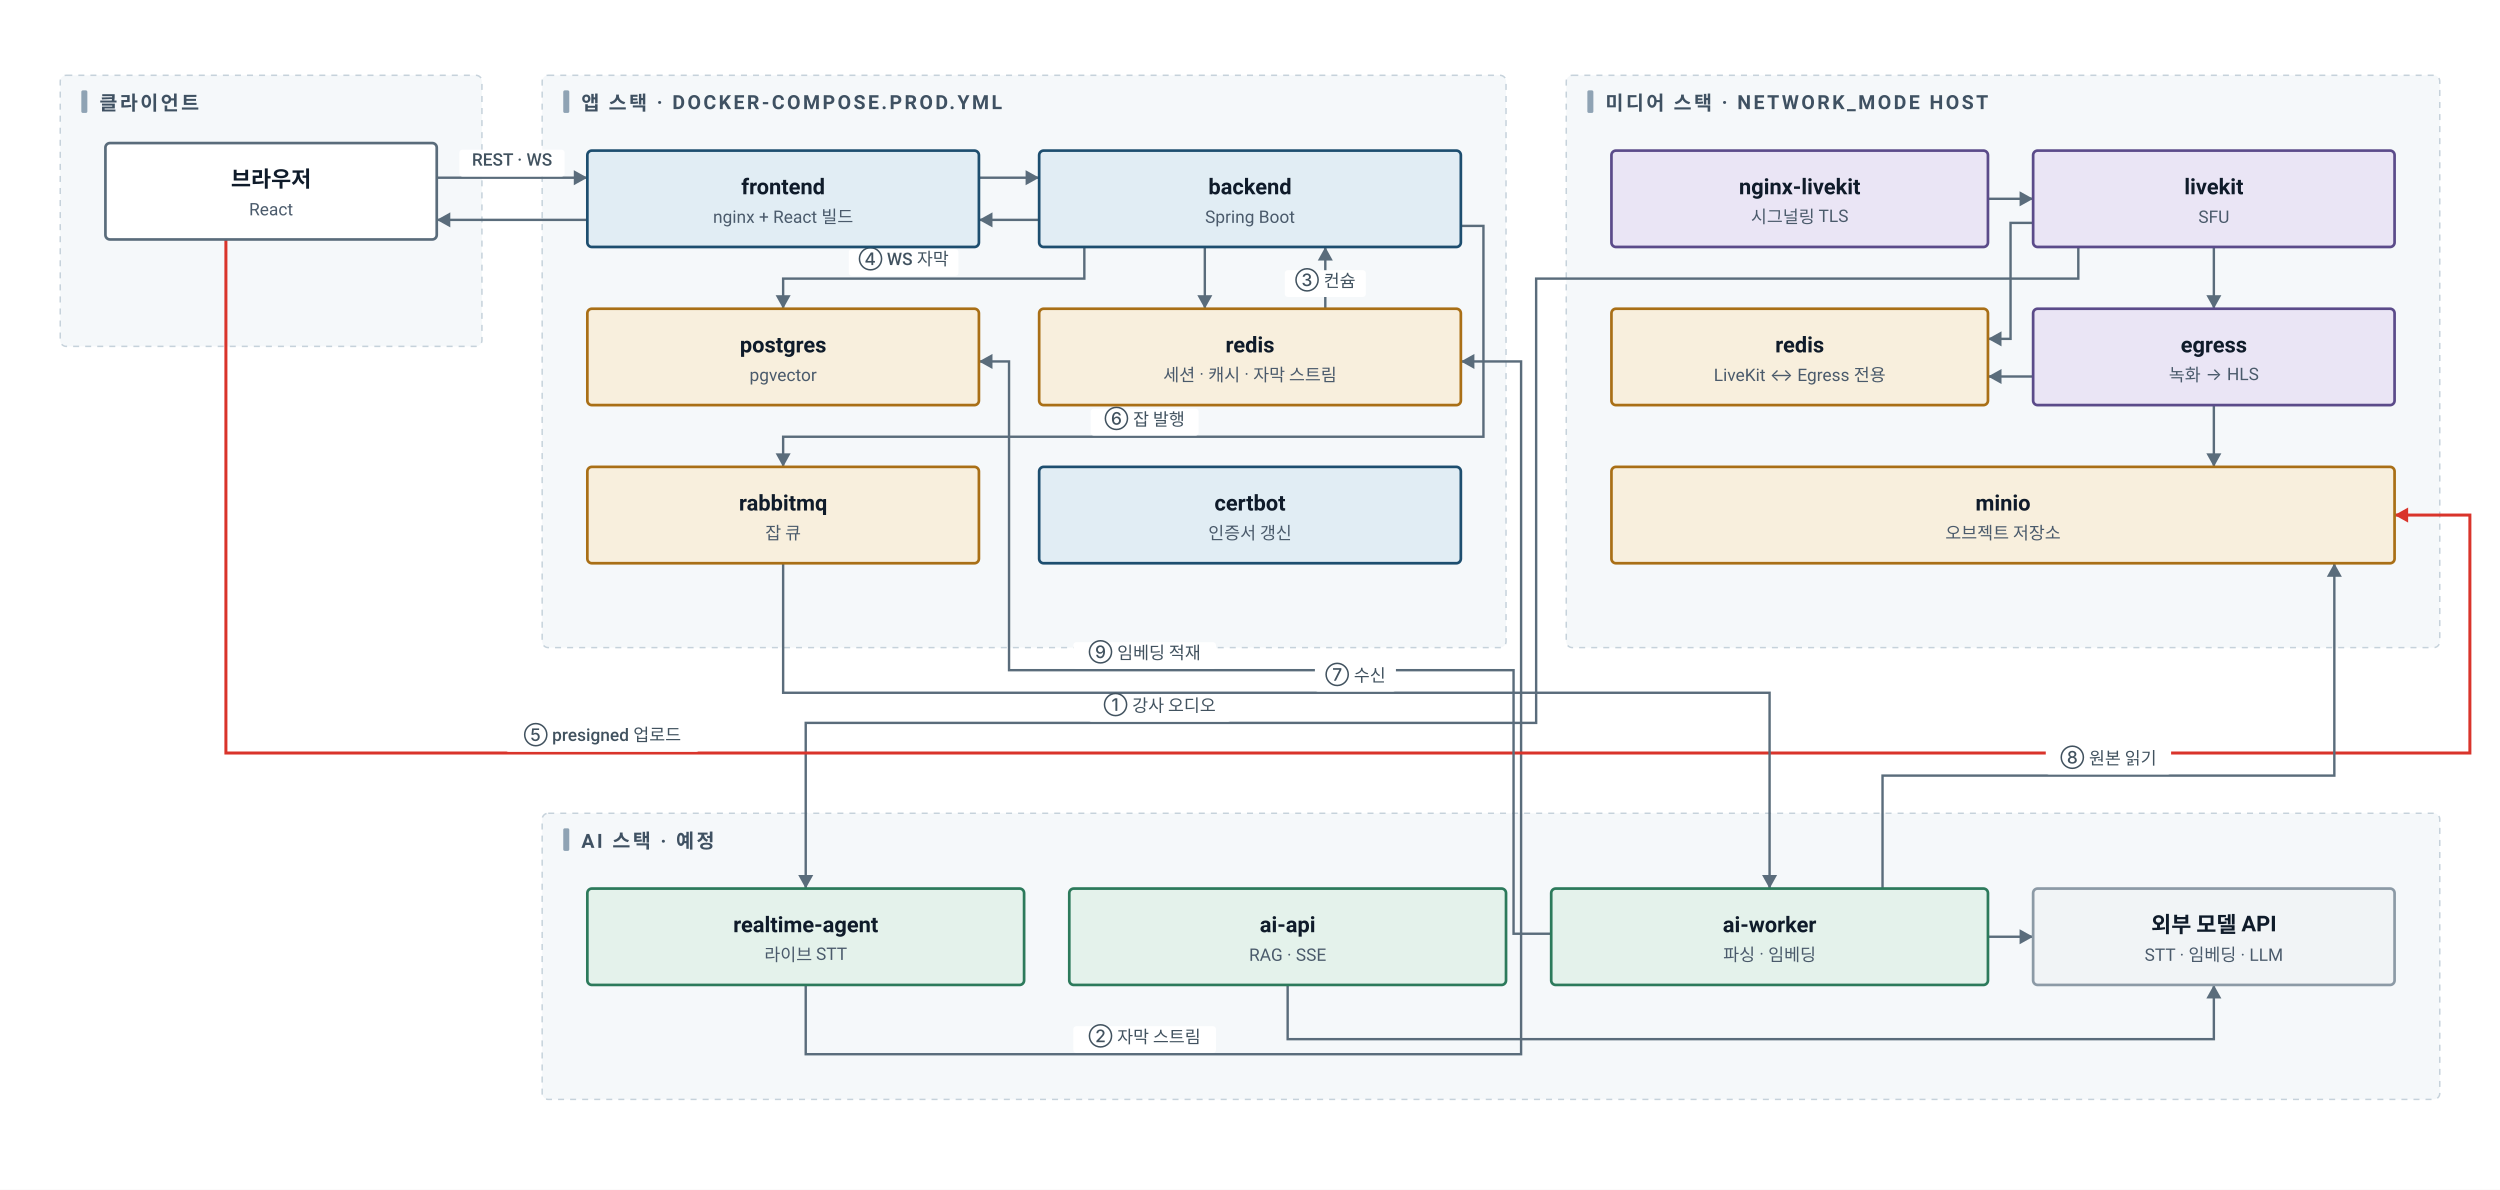
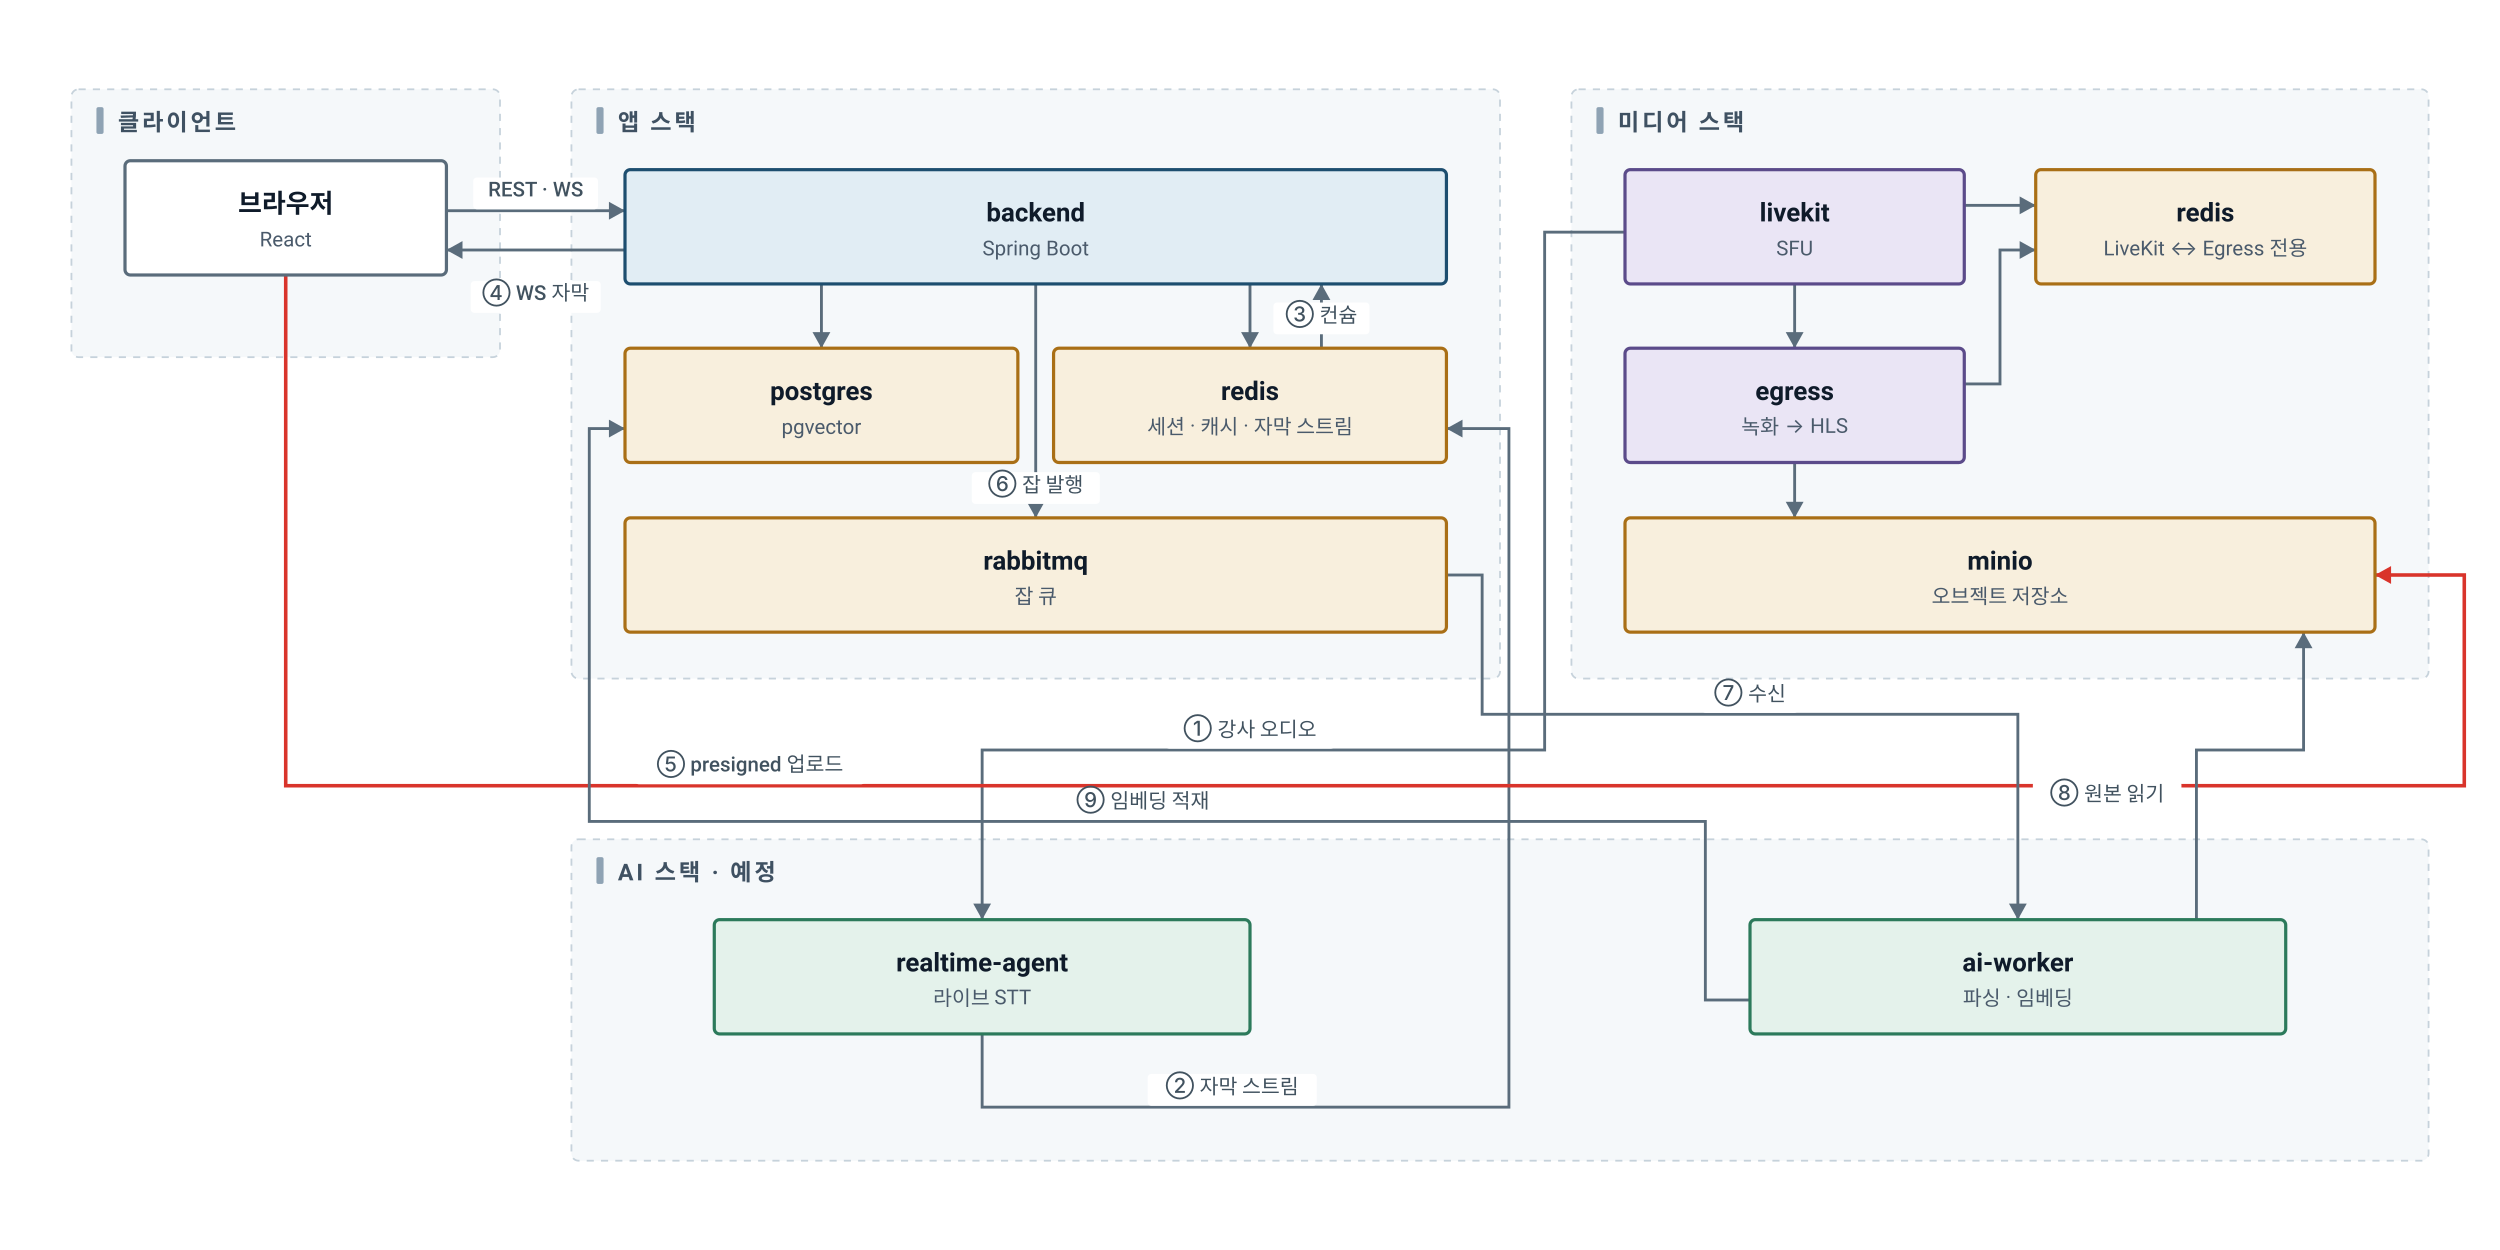
- <svg xmlns="http://www.w3.org/2000/svg" viewBox="0 0 1660 790" width="1660" height="790" role="img">
+ <svg xmlns="http://www.w3.org/2000/svg" viewBox="0 0 1400 700" width="1400" height="700" role="img">
  <style>text{font-family:system-ui,-apple-system,"Segoe UI",Roboto,"Malgun Gothic","Apple SD Gothic Neo","Noto Sans KR",sans-serif}</style>
  <rect width="100%" height="100%" fill="#FFFFFF" />
-   <rect x="40" y="50" width="280" height="180" rx="4" fill="#F5F8FA" stroke="#C6D2DB" stroke-width="1" stroke-dasharray="4 4" />
+   <rect x="40" y="50" width="240" height="150" rx="4" fill="#F5F8FA" stroke="#C6D2DB" stroke-width="1" stroke-dasharray="4 4" />
  <rect x="54" y="60" width="4" height="15" rx="1" fill="#8FA3B4" />
  <text x="66" y="73" font-size="13" font-weight="700" fill="#3F5162" letter-spacing="1.6">클라이언트</text>
-   <rect x="360" y="50" width="640" height="380" rx="4" fill="#F5F8FA" stroke="#C6D2DB" stroke-width="1" stroke-dasharray="4 4" />
-   <rect x="374" y="60" width="4" height="15" rx="1" fill="#8FA3B4" />
-   <text x="386" y="73" font-size="13" font-weight="700" fill="#3F5162" letter-spacing="1.6">앱 스택 · DOCKER-COMPOSE.PROD.YML</text>
-   <rect x="1040" y="50" width="580" height="380" rx="4" fill="#F5F8FA" stroke="#C6D2DB" stroke-width="1" stroke-dasharray="4 4" />
-   <rect x="1054" y="60" width="4" height="15" rx="1" fill="#8FA3B4" />
-   <text x="1066" y="73" font-size="13" font-weight="700" fill="#3F5162" letter-spacing="1.6">미디어 스택 · NETWORK_MODE HOST</text>
-   <rect x="360" y="540" width="1260" height="190" rx="4" fill="#F5F8FA" stroke="#C6D2DB" stroke-width="1" stroke-dasharray="4 4" />
-   <rect x="374" y="550" width="4" height="15" rx="1" fill="#8FA3B4" />
-   <text x="386" y="563" font-size="13" font-weight="700" fill="#3F5162" letter-spacing="1.6">AI 스택 · 예정</text>
-   <path d="M290,118 H390" fill="none" stroke="#5A6C7B" stroke-width="1.6" />
-   <path d="M390,118 l-9,-5 l0,10 z" fill="#5A6C7B" />
-   <path d="M650,118 H690" fill="none" stroke="#5A6C7B" stroke-width="1.6" />
-   <path d="M690,118 l-9,-5 l0,10 z" fill="#5A6C7B" />
-   <path d="M720,164 V185 H520 V205" fill="none" stroke="#5A6C7B" stroke-width="1.6" />
-   <path d="M520,205 l-5,-9 l10,0 z" fill="#5A6C7B" />
-   <path d="M800,164 V205" fill="none" stroke="#5A6C7B" stroke-width="1.6" />
-   <path d="M800,205 l-5,-9 l10,0 z" fill="#5A6C7B" />
-   <path d="M1320,132 H1350" fill="none" stroke="#5A6C7B" stroke-width="1.6" />
-   <path d="M1350,132 l-9,-5 l0,10 z" fill="#5A6C7B" />
-   <path d="M1350,148 H1335 V225 H1320" fill="none" stroke="#5A6C7B" stroke-width="1.6" />
-   <path d="M1320,225 l9,-5 l0,10 z" fill="#5A6C7B" />
-   <path d="M1350,250 H1320" fill="none" stroke="#5A6C7B" stroke-width="1.6" />
-   <path d="M1320,250 l9,-5 l0,10 z" fill="#5A6C7B" />
-   <path d="M1470,164 V205" fill="none" stroke="#5A6C7B" stroke-width="1.6" />
-   <path d="M1470,205 l-5,-9 l10,0 z" fill="#5A6C7B" />
-   <path d="M1470,269 V310" fill="none" stroke="#5A6C7B" stroke-width="1.6" />
-   <path d="M1470,310 l-5,-9 l10,0 z" fill="#5A6C7B" />
-   <path d="M1380,164 V185 H1020 V480 H535 V590" fill="none" stroke="#5A6C7B" stroke-width="1.6" />
-   <path d="M535,590 l-5,-9 l10,0 z" fill="#5A6C7B" />
-   <path d="M535,654 V700 H1010 V240 H970" fill="none" stroke="#5A6C7B" stroke-width="1.6" />
-   <path d="M970,240 l9,-5 l0,10 z" fill="#5A6C7B" />
-   <path d="M880,205 V164" fill="none" stroke="#5A6C7B" stroke-width="1.6" />
-   <path d="M880,164 l-5,9 l10,0 z" fill="#5A6C7B" />
-   <path d="M690,146 H650" fill="none" stroke="#5A6C7B" stroke-width="1.6" />
-   <path d="M650,146 l9,-5 l0,10 z" fill="#5A6C7B" />
-   <path d="M390,146 H290" fill="none" stroke="#5A6C7B" stroke-width="1.6" />
-   <path d="M290,146 l9,-5 l0,10 z" fill="#5A6C7B" />
-   <path d="M150,159 V500 H1640 V342 H1590" fill="none" stroke="#D9342B" stroke-width="2" />
-   <path d="M1590,342 l9,-5 l0,10 z" fill="#D9342B" />
-   <path d="M970,150 H985 V290 H520 V310" fill="none" stroke="#5A6C7B" stroke-width="1.6" />
-   <path d="M520,310 l-5,-9 l10,0 z" fill="#5A6C7B" />
-   <path d="M520,374 V460 H1175 V590" fill="none" stroke="#5A6C7B" stroke-width="1.6" />
-   <path d="M1175,590 l-5,-9 l10,0 z" fill="#5A6C7B" />
-   <path d="M1250,590 V515 H1550 V374" fill="none" stroke="#5A6C7B" stroke-width="1.6" />
-   <path d="M1550,374 l-5,9 l10,0 z" fill="#5A6C7B" />
-   <path d="M1030,620 H1005 V445 H670 V240 H650" fill="none" stroke="#5A6C7B" stroke-width="1.6" />
-   <path d="M650,240 l9,-5 l0,10 z" fill="#5A6C7B" />
-   <path d="M855,654 V690 H1470 V654" fill="none" stroke="#5A6C7B" stroke-width="1.6" />
-   <path d="M1470,654 l-5,9 l10,0 z" fill="#5A6C7B" />
-   <path d="M1320,622 H1350" fill="none" stroke="#5A6C7B" stroke-width="1.6" />
-   <path d="M1350,622 l-9,-5 l0,10 z" fill="#5A6C7B" />
-   <rect x="305.0" y="99.4" width="69.9" height="17.8" fill="#FFFFFF" rx="2" />
-   <text x="340" y="110" text-anchor="middle" font-size="11.5" fill="#41525F" font-weight="500">REST · WS</text>
-   <rect x="722.7" y="461.4" width="94.7" height="17.8" fill="#FFFFFF" rx="2" />
-   <text x="770" y="472" text-anchor="middle" font-size="11.5" fill="#41525F" font-weight="500">① 강사 오디오</text>
-   <rect x="712.7" y="681.4" width="94.7" height="17.8" fill="#FFFFFF" rx="2" />
-   <text x="760" y="692" text-anchor="middle" font-size="11.5" fill="#41525F" font-weight="500">② 자막 스트림</text>
-   <rect x="853.1" y="179.4" width="53.8" height="17.8" fill="#FFFFFF" rx="2" />
-   <text x="880" y="190" text-anchor="middle" font-size="11.5" fill="#41525F" font-weight="500">③ 컨슘</text>
-   <rect x="563.6" y="165.4" width="72.8" height="17.8" fill="#FFFFFF" rx="2" />
-   <text x="600" y="176" text-anchor="middle" font-size="11.5" fill="#41525F" font-weight="500">④ WS 자막</text>
-   <rect x="335.7" y="481.4" width="128.6" height="17.8" fill="#FFFFFF" rx="2" />
-   <text x="400" y="492" text-anchor="middle" font-size="11.5" fill="#41525F" font-weight="500">⑤ presigned 업로드</text>
-   <rect x="724.2" y="271.4" width="71.7" height="17.8" fill="#FFFFFF" rx="2" />
-   <text x="760" y="282" text-anchor="middle" font-size="11.5" fill="#41525F" font-weight="500">⑥ 잡 발행</text>
-   <rect x="873.1" y="441.4" width="53.8" height="17.8" fill="#FFFFFF" rx="2" />
-   <text x="900" y="452" text-anchor="middle" font-size="11.5" fill="#41525F" font-weight="500">⑦ 수신</text>
-   <rect x="1358.4" y="496.4" width="83.2" height="17.8" fill="#FFFFFF" rx="2" />
-   <text x="1400" y="507" text-anchor="middle" font-size="11.5" fill="#41525F" font-weight="500">⑧ 원본 읽기</text>
-   <rect x="712.7" y="426.4" width="94.7" height="17.8" fill="#FFFFFF" rx="2" />
-   <text x="760" y="437" text-anchor="middle" font-size="11.5" fill="#41525F" font-weight="500">⑨ 임베딩 적재</text>
-   <rect x="70" y="95" width="220" height="64" rx="3" fill="#FFFFFF" stroke="#5A6C7B" stroke-width="1.8" />
-   <text x="180.0" y="124.0" text-anchor="middle" font-size="14.5" font-weight="650" fill="#0F1B2A">브라우저</text>
-   <text x="180.0" y="143.0" text-anchor="middle" font-size="11.5" fill="#4A5A6B">React</text>
-   <rect x="390" y="100" width="260" height="64" rx="3" fill="#E1EDF4" stroke="#1D4E6F" stroke-width="1.8" />
-   <text x="520.0" y="129.0" text-anchor="middle" font-size="14.5" font-weight="650" fill="#0F1B2A">frontend</text>
-   <text x="520.0" y="148.0" text-anchor="middle" font-size="11.5" fill="#4A5A6B">nginx + React 빌드</text>
-   <rect x="690" y="100" width="280" height="64" rx="3" fill="#E1EDF4" stroke="#1D4E6F" stroke-width="1.8" />
-   <text x="830.0" y="129.0" text-anchor="middle" font-size="14.5" font-weight="650" fill="#0F1B2A">backend</text>
-   <text x="830.0" y="148.0" text-anchor="middle" font-size="11.5" fill="#4A5A6B">Spring Boot</text>
-   <rect x="390" y="205" width="260" height="64" rx="3" fill="#F8EFDD" stroke="#A96F16" stroke-width="1.8" />
-   <text x="520.0" y="234.0" text-anchor="middle" font-size="14.5" font-weight="650" fill="#0F1B2A">postgres</text>
-   <text x="520.0" y="253.0" text-anchor="middle" font-size="11.5" fill="#4A5A6B">pgvector</text>
-   <rect x="690" y="205" width="280" height="64" rx="3" fill="#F8EFDD" stroke="#A96F16" stroke-width="1.8" />
-   <text x="830.0" y="234.0" text-anchor="middle" font-size="14.5" font-weight="650" fill="#0F1B2A">redis</text>
-   <text x="830.0" y="253.0" text-anchor="middle" font-size="11.5" fill="#4A5A6B">세션 · 캐시 · 자막 스트림</text>
-   <rect x="390" y="310" width="260" height="64" rx="3" fill="#F8EFDD" stroke="#A96F16" stroke-width="1.8" />
-   <text x="520.0" y="339.0" text-anchor="middle" font-size="14.5" font-weight="650" fill="#0F1B2A">rabbitmq</text>
-   <text x="520.0" y="358.0" text-anchor="middle" font-size="11.5" fill="#4A5A6B">잡 큐</text>
-   <rect x="690" y="310" width="280" height="64" rx="3" fill="#E1EDF4" stroke="#1D4E6F" stroke-width="1.8" />
-   <text x="830.0" y="339.0" text-anchor="middle" font-size="14.5" font-weight="650" fill="#0F1B2A">certbot</text>
-   <text x="830.0" y="358.0" text-anchor="middle" font-size="11.5" fill="#4A5A6B">인증서 갱신</text>
-   <rect x="1070" y="100" width="250" height="64" rx="3" fill="#EAE5F5" stroke="#5B4B8A" stroke-width="1.8" />
-   <text x="1195.0" y="129.0" text-anchor="middle" font-size="14.5" font-weight="650" fill="#0F1B2A">nginx-livekit</text>
-   <text x="1195.0" y="148.0" text-anchor="middle" font-size="11.5" fill="#4A5A6B">시그널링 TLS</text>
-   <rect x="1350" y="100" width="240" height="64" rx="3" fill="#EAE5F5" stroke="#5B4B8A" stroke-width="1.8" />
-   <text x="1470.0" y="129.0" text-anchor="middle" font-size="14.5" font-weight="650" fill="#0F1B2A">livekit</text>
-   <text x="1470.0" y="148.0" text-anchor="middle" font-size="11.5" fill="#4A5A6B">SFU</text>
-   <rect x="1070" y="205" width="250" height="64" rx="3" fill="#F8EFDD" stroke="#A96F16" stroke-width="1.8" />
-   <text x="1195.0" y="234.0" text-anchor="middle" font-size="14.5" font-weight="650" fill="#0F1B2A">redis</text>
-   <text x="1195.0" y="253.0" text-anchor="middle" font-size="11.5" fill="#4A5A6B">LiveKit ↔ Egress 전용</text>
-   <rect x="1350" y="205" width="240" height="64" rx="3" fill="#EAE5F5" stroke="#5B4B8A" stroke-width="1.8" />
-   <text x="1470.0" y="234.0" text-anchor="middle" font-size="14.5" font-weight="650" fill="#0F1B2A">egress</text>
-   <text x="1470.0" y="253.0" text-anchor="middle" font-size="11.5" fill="#4A5A6B">녹화 → HLS</text>
-   <rect x="1070" y="310" width="520" height="64" rx="3" fill="#F8EFDD" stroke="#A96F16" stroke-width="1.8" />
-   <text x="1330.0" y="339.0" text-anchor="middle" font-size="14.5" font-weight="650" fill="#0F1B2A">minio</text>
-   <text x="1330.0" y="358.0" text-anchor="middle" font-size="11.5" fill="#4A5A6B">오브젝트 저장소</text>
-   <rect x="390" y="590" width="290" height="64" rx="3" fill="#E4F2EB" stroke="#2C7A5B" stroke-width="1.8" />
-   <text x="535.0" y="619.0" text-anchor="middle" font-size="14.5" font-weight="650" fill="#0F1B2A">realtime-agent</text>
-   <text x="535.0" y="638.0" text-anchor="middle" font-size="11.5" fill="#4A5A6B">라이브 STT</text>
-   <rect x="710" y="590" width="290" height="64" rx="3" fill="#E4F2EB" stroke="#2C7A5B" stroke-width="1.8" />
-   <text x="855.0" y="619.0" text-anchor="middle" font-size="14.5" font-weight="650" fill="#0F1B2A">ai-api</text>
-   <text x="855.0" y="638.0" text-anchor="middle" font-size="11.5" fill="#4A5A6B">RAG · SSE</text>
-   <rect x="1030" y="590" width="290" height="64" rx="3" fill="#E4F2EB" stroke="#2C7A5B" stroke-width="1.8" />
-   <text x="1175.0" y="619.0" text-anchor="middle" font-size="14.5" font-weight="650" fill="#0F1B2A">ai-worker</text>
-   <text x="1175.0" y="638.0" text-anchor="middle" font-size="11.5" fill="#4A5A6B">파싱 · 임베딩</text>
-   <rect x="1350" y="590" width="240" height="64" rx="3" fill="#F1F4F6" stroke="#8C9AA6" stroke-width="1.8" />
-   <text x="1470.0" y="619.0" text-anchor="middle" font-size="14.5" font-weight="650" fill="#0F1B2A">외부 모델 API</text>
-   <text x="1470.0" y="638.0" text-anchor="middle" font-size="11.5" fill="#4A5A6B">STT · 임베딩 · LLM</text>
+   <rect x="320" y="50" width="520" height="330" rx="4" fill="#F5F8FA" stroke="#C6D2DB" stroke-width="1" stroke-dasharray="4 4" />
+   <rect x="334" y="60" width="4" height="15" rx="1" fill="#8FA3B4" />
+   <text x="346" y="73" font-size="13" font-weight="700" fill="#3F5162" letter-spacing="1.6">앱 스택</text>
+   <rect x="880" y="50" width="480" height="330" rx="4" fill="#F5F8FA" stroke="#C6D2DB" stroke-width="1" stroke-dasharray="4 4" />
+   <rect x="894" y="60" width="4" height="15" rx="1" fill="#8FA3B4" />
+   <text x="906" y="73" font-size="13" font-weight="700" fill="#3F5162" letter-spacing="1.6">미디어 스택</text>
+   <rect x="320" y="470" width="1040" height="180" rx="4" fill="#F5F8FA" stroke="#C6D2DB" stroke-width="1" stroke-dasharray="4 4" />
+   <rect x="334" y="480" width="4" height="15" rx="1" fill="#8FA3B4" />
+   <text x="346" y="493" font-size="13" font-weight="700" fill="#3F5162" letter-spacing="1.6">AI 스택 · 예정</text>
+   <path d="M250,118 H350" fill="none" stroke="#5A6C7B" stroke-width="1.6" />
+   <path d="M350,118 l-9,-5 l0,10 z" fill="#5A6C7B" />
+   <path d="M460,159 V195" fill="none" stroke="#5A6C7B" stroke-width="1.6" />
+   <path d="M460,195 l-5,-9 l10,0 z" fill="#5A6C7B" />
+   <path d="M700,159 V195" fill="none" stroke="#5A6C7B" stroke-width="1.6" />
+   <path d="M700,195 l-5,-9 l10,0 z" fill="#5A6C7B" />
+   <path d="M1005,159 V195" fill="none" stroke="#5A6C7B" stroke-width="1.6" />
+   <path d="M1005,195 l-5,-9 l10,0 z" fill="#5A6C7B" />
+   <path d="M1100,115 H1140" fill="none" stroke="#5A6C7B" stroke-width="1.6" />
+   <path d="M1140,115 l-9,-5 l0,10 z" fill="#5A6C7B" />
+   <path d="M1100,215 H1120 V140 H1140" fill="none" stroke="#5A6C7B" stroke-width="1.6" />
+   <path d="M1140,140 l-9,-5 l0,10 z" fill="#5A6C7B" />
+   <path d="M1005,259 V290" fill="none" stroke="#5A6C7B" stroke-width="1.6" />
+   <path d="M1005,290 l-5,-9 l10,0 z" fill="#5A6C7B" />
+   <path d="M910,130 H865 V420 H550 V515" fill="none" stroke="#5A6C7B" stroke-width="1.6" />
+   <path d="M550,515 l-5,-9 l10,0 z" fill="#5A6C7B" />
+   <path d="M550,579 V620 H845 V240 H810" fill="none" stroke="#5A6C7B" stroke-width="1.6" />
+   <path d="M810,240 l9,-5 l0,10 z" fill="#5A6C7B" />
+   <path d="M740,195 V159" fill="none" stroke="#5A6C7B" stroke-width="1.6" />
+   <path d="M740,159 l-5,9 l10,0 z" fill="#5A6C7B" />
+   <path d="M350,140 H250" fill="none" stroke="#5A6C7B" stroke-width="1.6" />
+   <path d="M250,140 l9,-5 l0,10 z" fill="#5A6C7B" />
+   <path d="M160,154 V440 H1380 V322 H1330" fill="none" stroke="#D9342B" stroke-width="2" />
+   <path d="M1330,322 l9,-5 l0,10 z" fill="#D9342B" />
+   <path d="M580,159 V290" fill="none" stroke="#5A6C7B" stroke-width="1.6" />
+   <path d="M580,290 l-5,-9 l10,0 z" fill="#5A6C7B" />
+   <path d="M810,322 H830 V400 H1130 V515" fill="none" stroke="#5A6C7B" stroke-width="1.6" />
+   <path d="M1130,515 l-5,-9 l10,0 z" fill="#5A6C7B" />
+   <path d="M1230,515 V420 H1290 V354" fill="none" stroke="#5A6C7B" stroke-width="1.6" />
+   <path d="M1290,354 l-5,9 l10,0 z" fill="#5A6C7B" />
+   <path d="M980,560 H955 V460 H330 V240 H350" fill="none" stroke="#5A6C7B" stroke-width="1.6" />
+   <path d="M350,240 l-9,-5 l0,10 z" fill="#5A6C7B" />
+   <rect x="265.0" y="99.4" width="69.9" height="17.8" fill="#FFFFFF" rx="2" />
+   <text x="300" y="110" text-anchor="middle" font-size="11.5" fill="#41525F" font-weight="500">REST · WS</text>
+   <rect x="652.7" y="401.4" width="94.7" height="17.8" fill="#FFFFFF" rx="2" />
+   <text x="700" y="412" text-anchor="middle" font-size="11.5" fill="#41525F" font-weight="500">① 강사 오디오</text>
+   <rect x="642.7" y="601.4" width="94.7" height="17.8" fill="#FFFFFF" rx="2" />
+   <text x="690" y="612" text-anchor="middle" font-size="11.5" fill="#41525F" font-weight="500">② 자막 스트림</text>
+   <rect x="713.1" y="169.4" width="53.8" height="17.8" fill="#FFFFFF" rx="2" />
+   <text x="740" y="180" text-anchor="middle" font-size="11.5" fill="#41525F" font-weight="500">③ 컨슘</text>
+   <rect x="263.6" y="157.4" width="72.8" height="17.8" fill="#FFFFFF" rx="2" />
+   <text x="300" y="168" text-anchor="middle" font-size="11.5" fill="#41525F" font-weight="500">④ WS 자막</text>
+   <rect x="355.7" y="421.4" width="128.6" height="17.8" fill="#FFFFFF" rx="2" />
+   <text x="420" y="432" text-anchor="middle" font-size="11.5" fill="#41525F" font-weight="500">⑤ presigned 업로드</text>
+   <rect x="544.2" y="264.4" width="71.7" height="17.8" fill="#FFFFFF" rx="2" />
+   <text x="580" y="275" text-anchor="middle" font-size="11.5" fill="#41525F" font-weight="500">⑥ 잡 발행</text>
+   <rect x="953.1" y="381.4" width="53.8" height="17.8" fill="#FFFFFF" rx="2" />
+   <text x="980" y="392" text-anchor="middle" font-size="11.5" fill="#41525F" font-weight="500">⑦ 수신</text>
+   <rect x="1138.4" y="437.4" width="83.2" height="17.8" fill="#FFFFFF" rx="2" />
+   <text x="1180" y="448" text-anchor="middle" font-size="11.5" fill="#41525F" font-weight="500">⑧ 원본 읽기</text>
+   <rect x="592.7" y="441.4" width="94.7" height="17.8" fill="#FFFFFF" rx="2" />
+   <text x="640" y="452" text-anchor="middle" font-size="11.5" fill="#41525F" font-weight="500">⑨ 임베딩 적재</text>
+   <rect x="70" y="90" width="180" height="64" rx="3" fill="#FFFFFF" stroke="#5A6C7B" stroke-width="1.8" />
+   <text x="160.0" y="119.0" text-anchor="middle" font-size="14.5" font-weight="650" fill="#0F1B2A">브라우저</text>
+   <text x="160.0" y="138.0" text-anchor="middle" font-size="11.5" fill="#4A5A6B">React</text>
+   <rect x="350" y="95" width="460" height="64" rx="3" fill="#E1EDF4" stroke="#1D4E6F" stroke-width="1.8" />
+   <text x="580.0" y="124.0" text-anchor="middle" font-size="14.5" font-weight="650" fill="#0F1B2A">backend</text>
+   <text x="580.0" y="143.0" text-anchor="middle" font-size="11.5" fill="#4A5A6B">Spring Boot</text>
+   <rect x="350" y="195" width="220" height="64" rx="3" fill="#F8EFDD" stroke="#A96F16" stroke-width="1.8" />
+   <text x="460.0" y="224.0" text-anchor="middle" font-size="14.5" font-weight="650" fill="#0F1B2A">postgres</text>
+   <text x="460.0" y="243.0" text-anchor="middle" font-size="11.5" fill="#4A5A6B">pgvector</text>
+   <rect x="590" y="195" width="220" height="64" rx="3" fill="#F8EFDD" stroke="#A96F16" stroke-width="1.8" />
+   <text x="700.0" y="224.0" text-anchor="middle" font-size="14.5" font-weight="650" fill="#0F1B2A">redis</text>
+   <text x="700.0" y="243.0" text-anchor="middle" font-size="11.5" fill="#4A5A6B">세션 · 캐시 · 자막 스트림</text>
+   <rect x="350" y="290" width="460" height="64" rx="3" fill="#F8EFDD" stroke="#A96F16" stroke-width="1.8" />
+   <text x="580.0" y="319.0" text-anchor="middle" font-size="14.5" font-weight="650" fill="#0F1B2A">rabbitmq</text>
+   <text x="580.0" y="338.0" text-anchor="middle" font-size="11.5" fill="#4A5A6B">잡 큐</text>
+   <rect x="910" y="95" width="190" height="64" rx="3" fill="#EAE5F5" stroke="#5B4B8A" stroke-width="1.8" />
+   <text x="1005.0" y="124.0" text-anchor="middle" font-size="14.5" font-weight="650" fill="#0F1B2A">livekit</text>
+   <text x="1005.0" y="143.0" text-anchor="middle" font-size="11.5" fill="#4A5A6B">SFU</text>
+   <rect x="1140" y="95" width="190" height="64" rx="3" fill="#F8EFDD" stroke="#A96F16" stroke-width="1.8" />
+   <text x="1235.0" y="124.0" text-anchor="middle" font-size="14.5" font-weight="650" fill="#0F1B2A">redis</text>
+   <text x="1235.0" y="143.0" text-anchor="middle" font-size="11.5" fill="#4A5A6B">LiveKit ↔ Egress 전용</text>
+   <rect x="910" y="195" width="190" height="64" rx="3" fill="#EAE5F5" stroke="#5B4B8A" stroke-width="1.8" />
+   <text x="1005.0" y="224.0" text-anchor="middle" font-size="14.5" font-weight="650" fill="#0F1B2A">egress</text>
+   <text x="1005.0" y="243.0" text-anchor="middle" font-size="11.5" fill="#4A5A6B">녹화 → HLS</text>
+   <rect x="910" y="290" width="420" height="64" rx="3" fill="#F8EFDD" stroke="#A96F16" stroke-width="1.8" />
+   <text x="1120.0" y="319.0" text-anchor="middle" font-size="14.5" font-weight="650" fill="#0F1B2A">minio</text>
+   <text x="1120.0" y="338.0" text-anchor="middle" font-size="11.5" fill="#4A5A6B">오브젝트 저장소</text>
+   <rect x="400" y="515" width="300" height="64" rx="3" fill="#E4F2EB" stroke="#2C7A5B" stroke-width="1.8" />
+   <text x="550.0" y="544.0" text-anchor="middle" font-size="14.5" font-weight="650" fill="#0F1B2A">realtime-agent</text>
+   <text x="550.0" y="563.0" text-anchor="middle" font-size="11.5" fill="#4A5A6B">라이브 STT</text>
+   <rect x="980" y="515" width="300" height="64" rx="3" fill="#E4F2EB" stroke="#2C7A5B" stroke-width="1.8" />
+   <text x="1130.0" y="544.0" text-anchor="middle" font-size="14.5" font-weight="650" fill="#0F1B2A">ai-worker</text>
+   <text x="1130.0" y="563.0" text-anchor="middle" font-size="11.5" fill="#4A5A6B">파싱 · 임베딩</text>
</svg>
